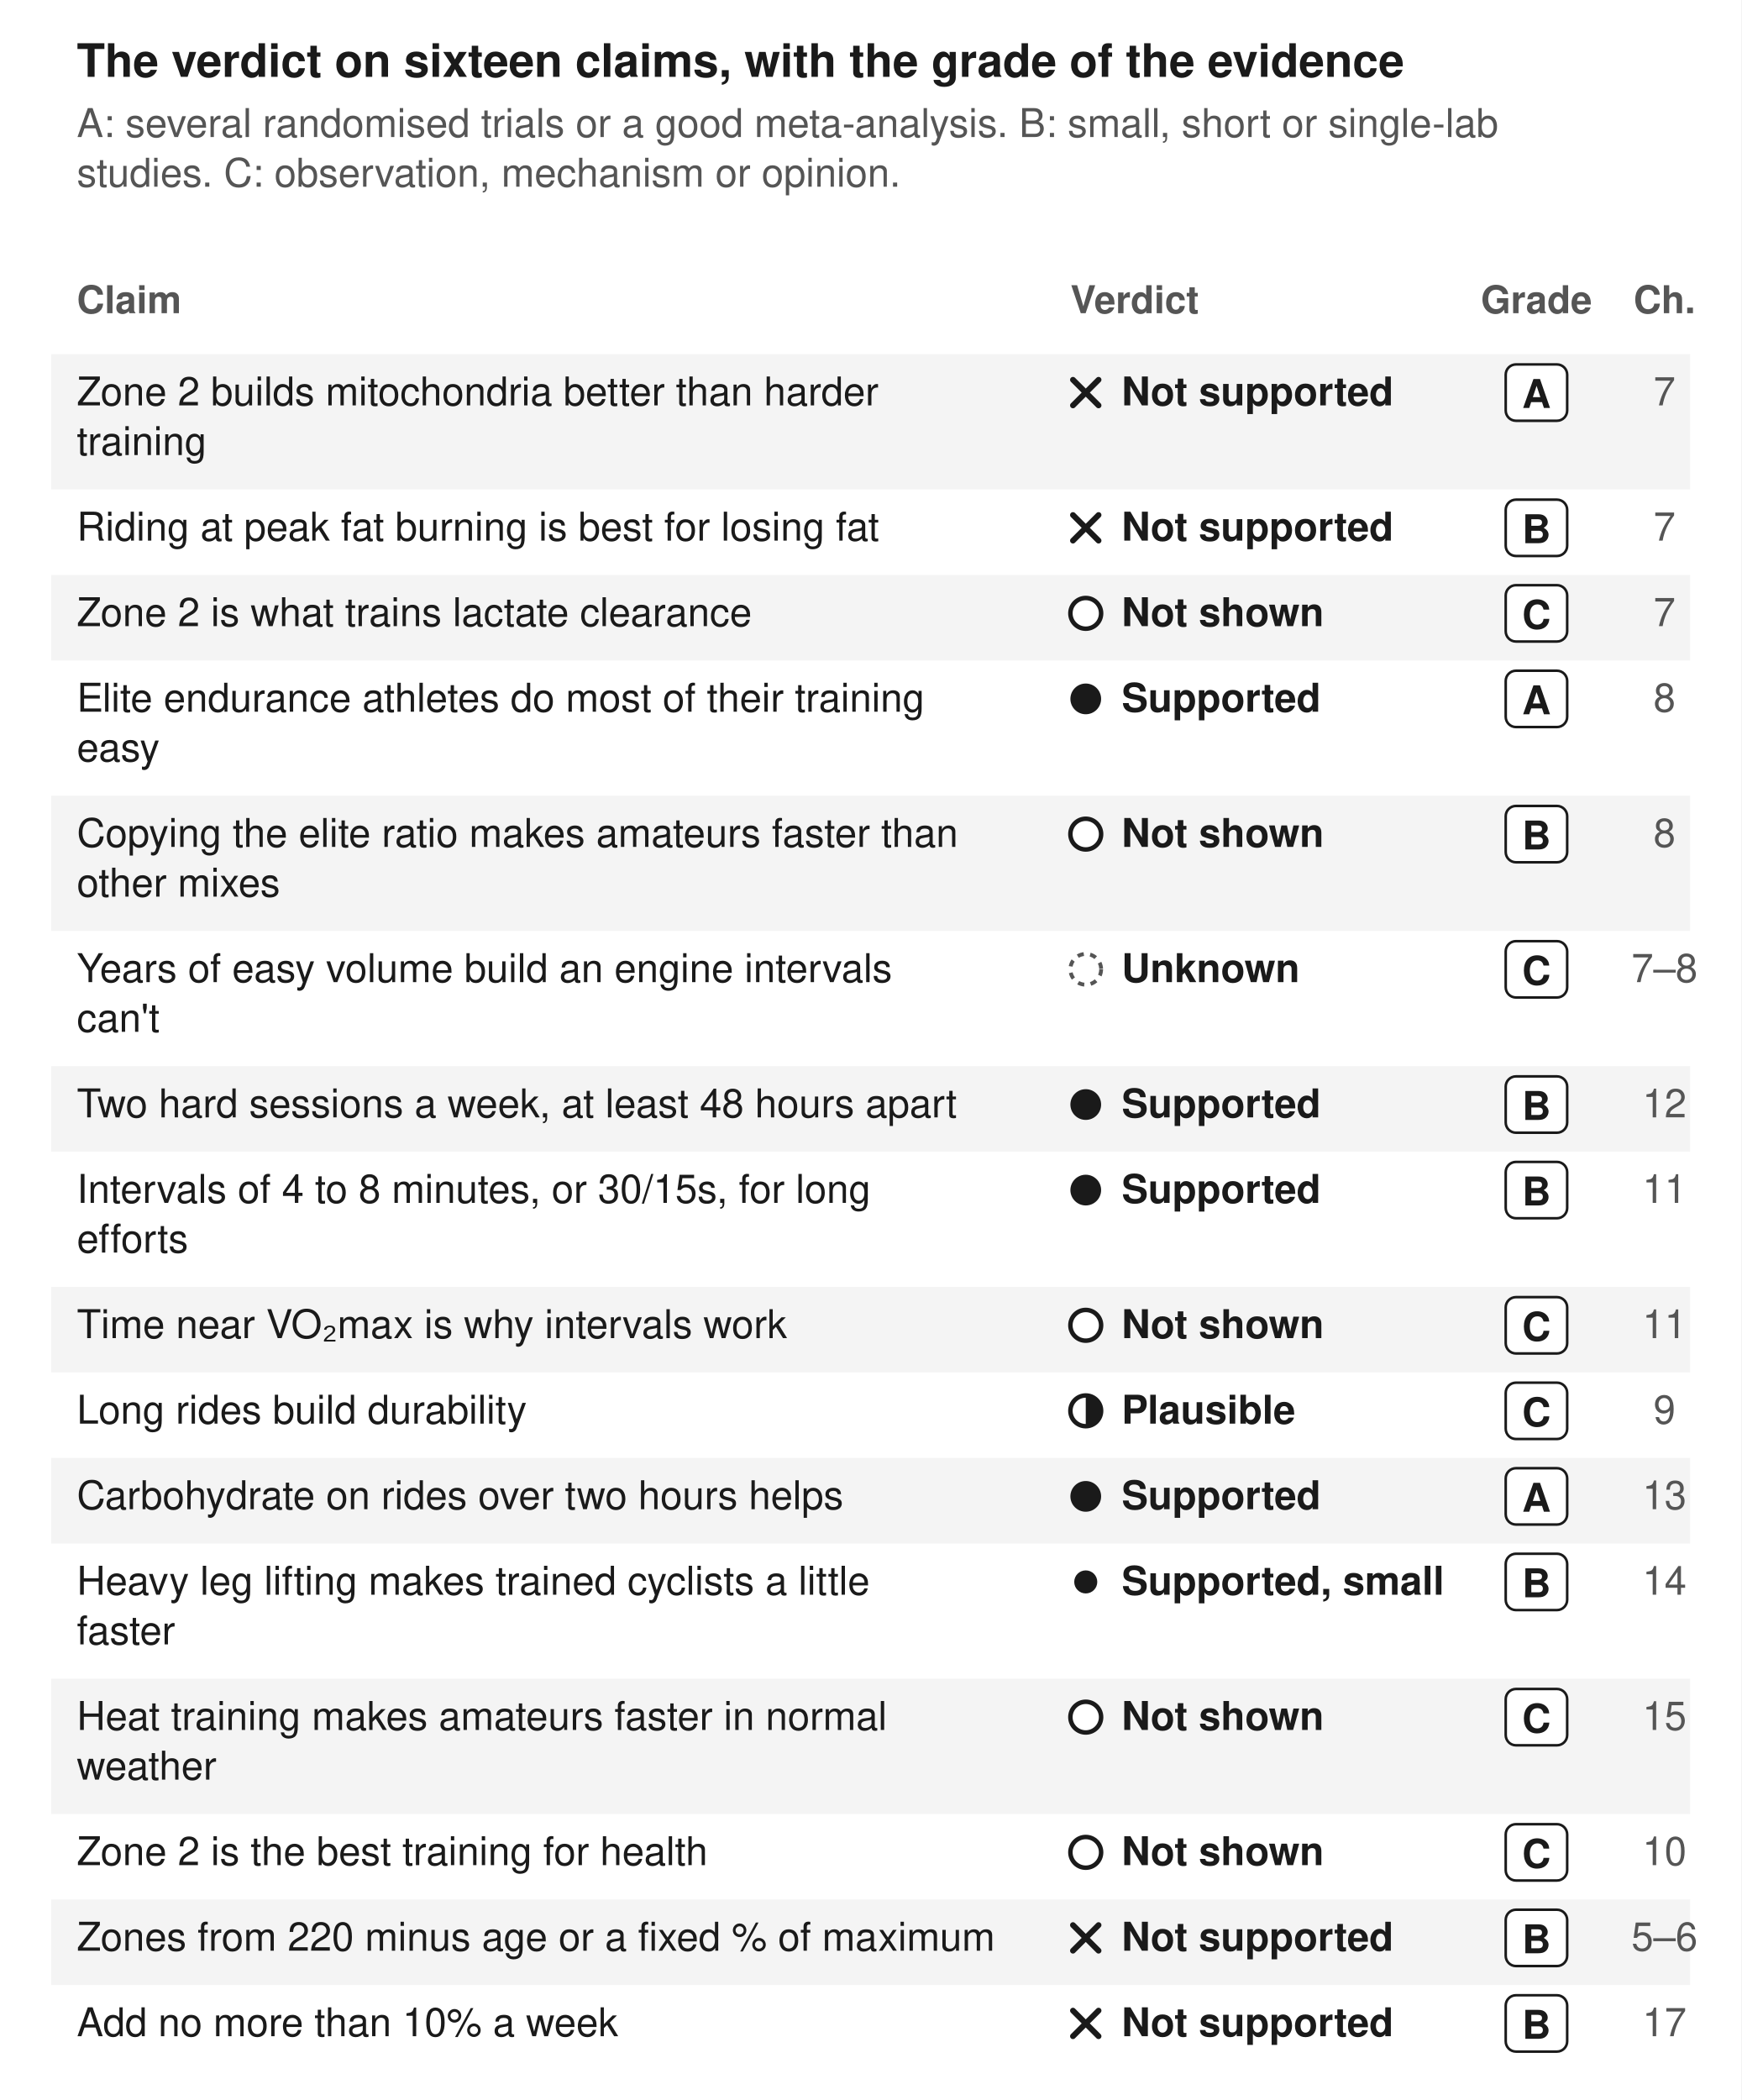
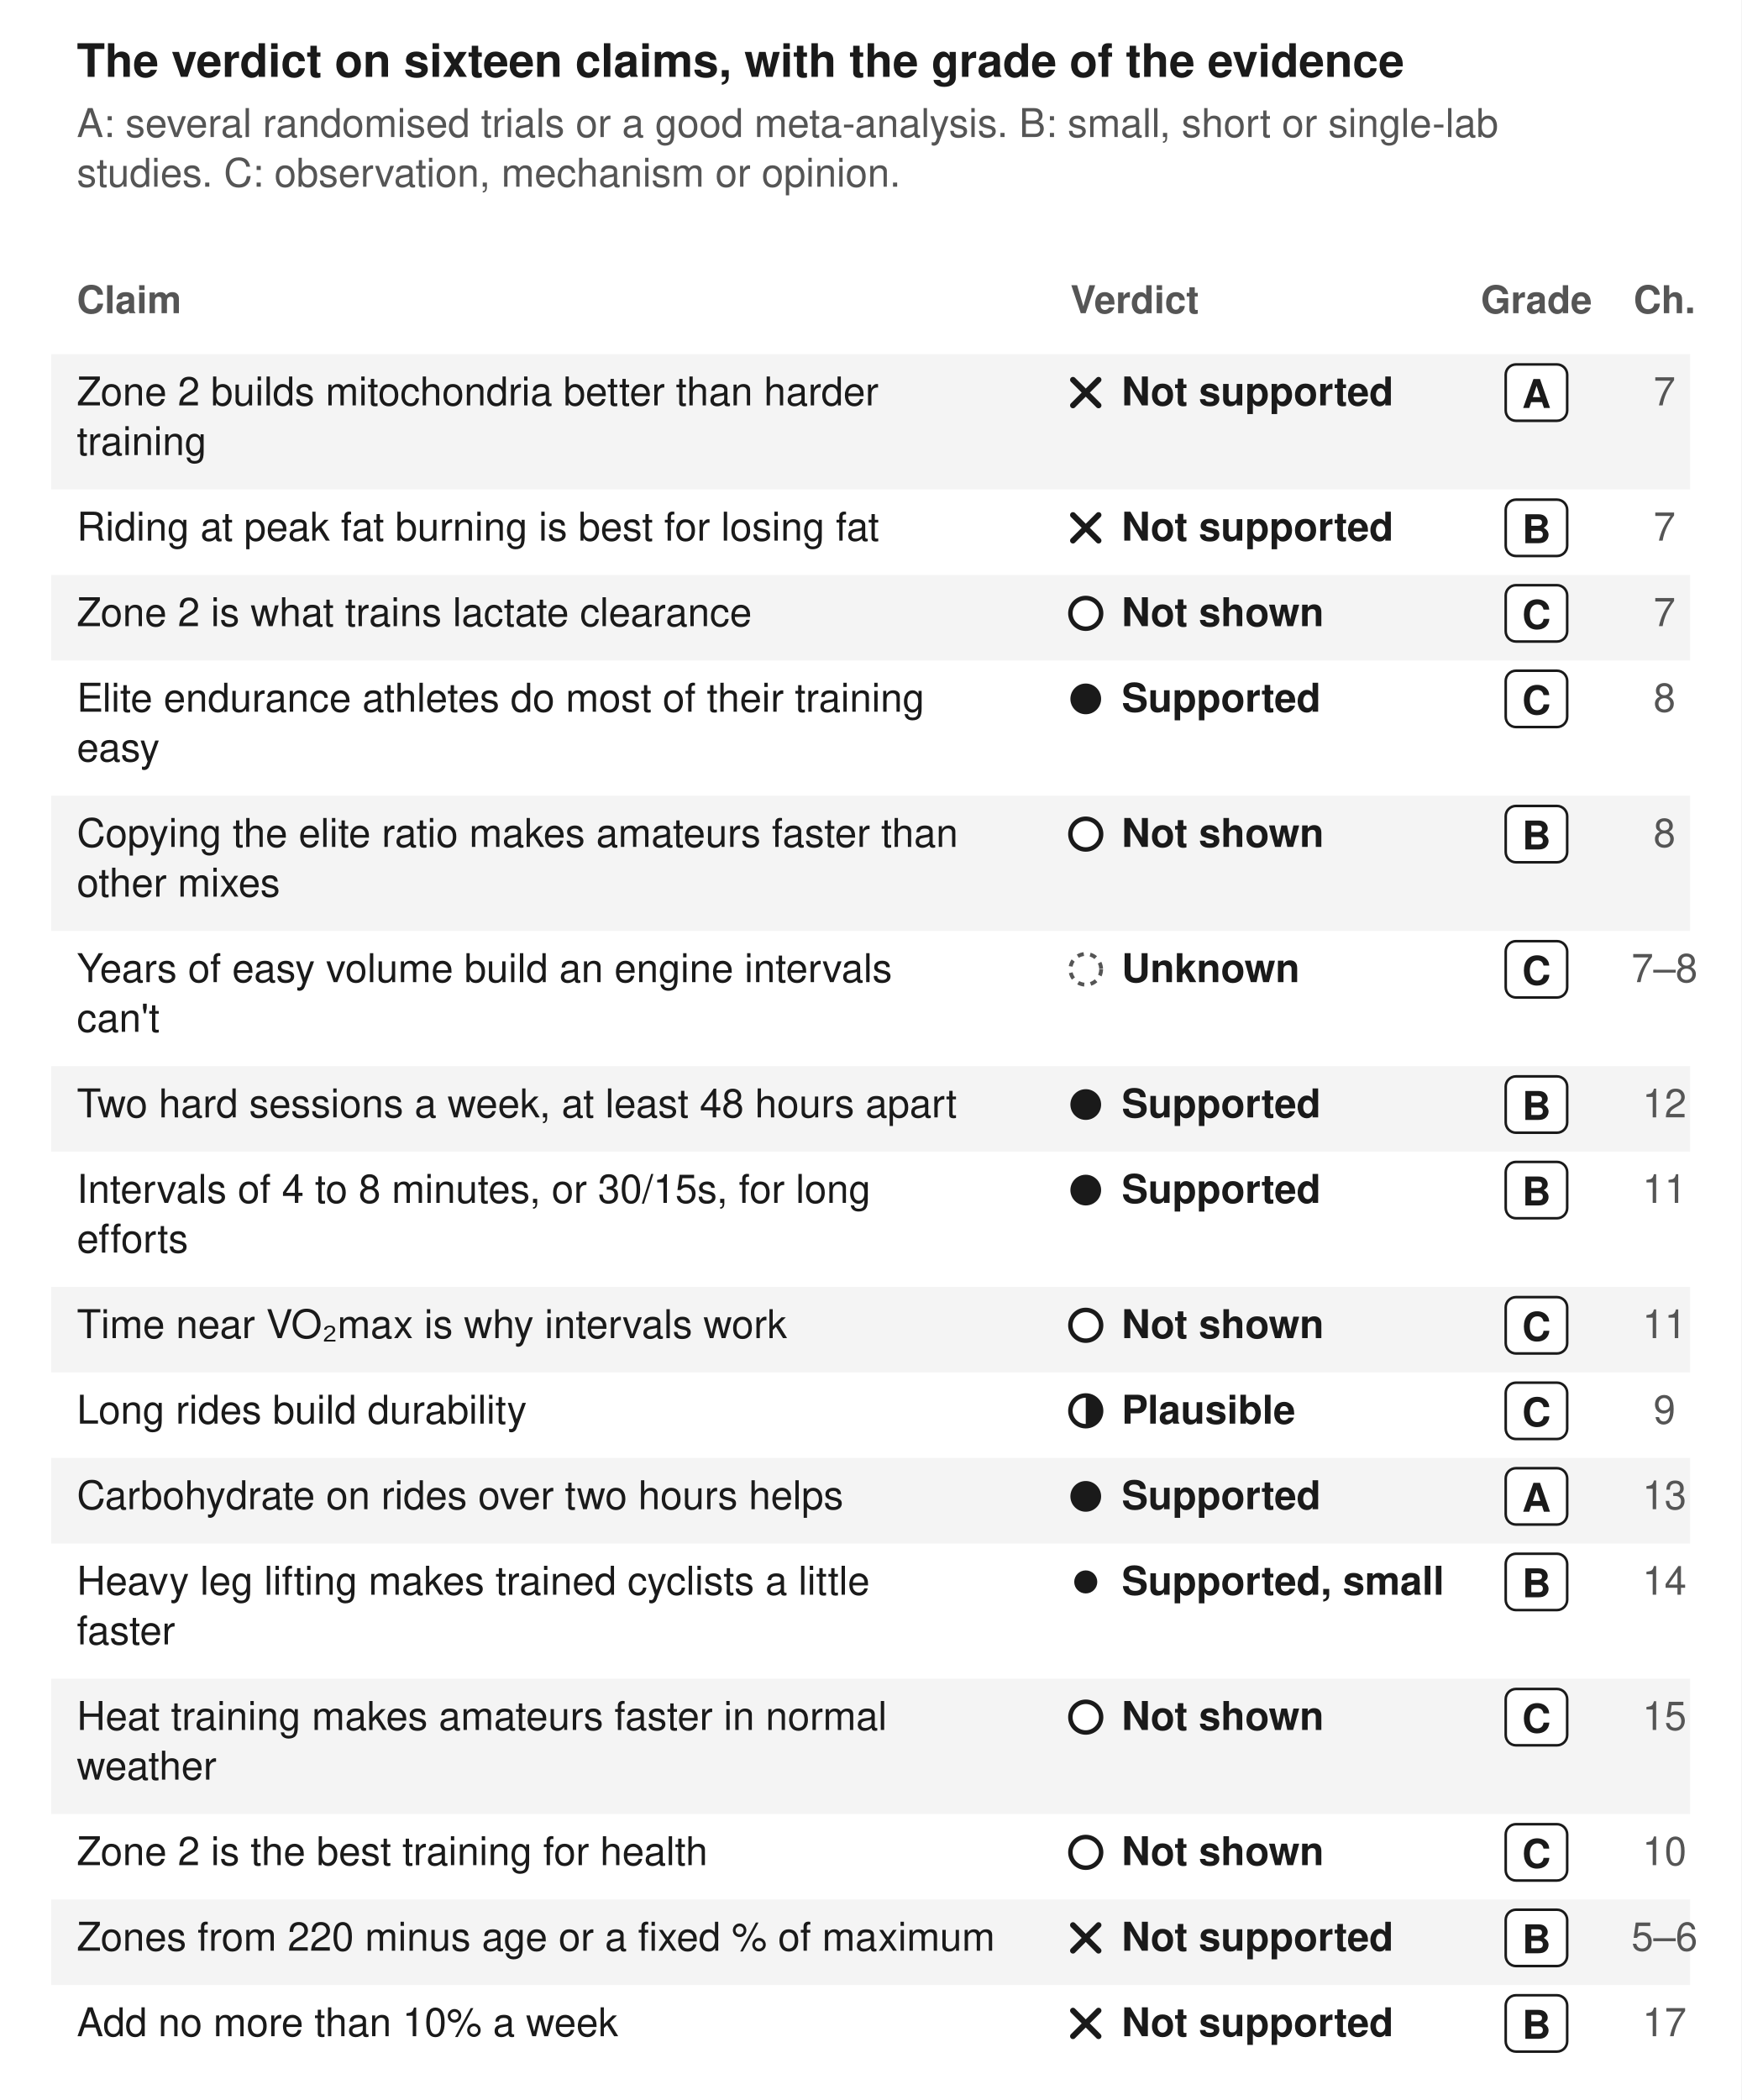
- <svg xmlns="http://www.w3.org/2000/svg" viewBox="0 0 680 820" width="680" height="820" role="img" aria-label="A table of sixteen claims with verdicts and grades. Zone 2 builds mitochondria better than harder training: Not supported, grade A; Riding at peak fat burning is best for losing fat: Not supported, grade B; Zone 2 is what trains lactate clearance: Not shown, grade C; Elite endurance athletes do most of their training easy: Supported, grade A; Copying the elite ratio makes amateurs faster than other mixes: Not shown, grade B; Years of easy volume build an engine intervals can't: Unknown, grade C; Two hard sessions a week, at least 48 hours apart: Supported, grade B; Intervals of 4 to 8 minutes, or 30/15s, for long efforts: Supported, grade B; Time near VO₂max is why intervals work: Not shown, grade C; Long rides build durability: Plausible, grade C; Carbohydrate on rides over two hours helps: Supported, grade A; Heavy leg lifting makes trained cyclists a little faster: Supported, small, grade B; Heat training makes amateurs faster in normal weather: Not shown, grade C; Zone 2 is the best training for health: Not shown, grade C; Zones from 220 minus age or a fixed % of maximum: Not supported, grade B; Add no more than 10% a week: Not supported, grade B">
+ <svg xmlns="http://www.w3.org/2000/svg" viewBox="0 0 680 820" width="680" height="820" role="img" aria-label="A table of sixteen claims with verdicts and grades. Zone 2 builds mitochondria better than harder training: Not supported, grade A; Riding at peak fat burning is best for losing fat: Not supported, grade B; Zone 2 is what trains lactate clearance: Not shown, grade C; Elite endurance athletes do most of their training easy: Supported, grade C; Copying the elite ratio makes amateurs faster than other mixes: Not shown, grade B; Years of easy volume build an engine intervals can't: Unknown, grade C; Two hard sessions a week, at least 48 hours apart: Supported, grade B; Intervals of 4 to 8 minutes, or 30/15s, for long efforts: Supported, grade B; Time near VO₂max is why intervals work: Not shown, grade C; Long rides build durability: Plausible, grade C; Carbohydrate on rides over two hours helps: Supported, grade A; Heavy leg lifting makes trained cyclists a little faster: Supported, small, grade B; Heat training makes amateurs faster in normal weather: Not shown, grade C; Zone 2 is the best training for health: Not shown, grade C; Zones from 220 minus age or a fixed % of maximum: Not supported, grade B; Add no more than 10% a week: Not supported, grade B">
  <rect width="680" height="820" fill="#ffffff" />
  <text x="30.0" y="30.0" font-family="IBM Plex Sans, Helvetica, Arial, sans-serif" font-size="18" fill="#1a1a1a" text-anchor="start" font-weight="600">The verdict on sixteen claims, with the grade of the evidence</text>
  <text x="30.0" y="53.5" font-family="IBM Plex Sans, Helvetica, Arial, sans-serif" font-size="15.5" fill="#555555" text-anchor="start" font-weight="400">A: several randomised trials or a good meta-analysis. B: small, short or single-lab</text>
  <text x="30.0" y="72.9" font-family="IBM Plex Sans, Helvetica, Arial, sans-serif" font-size="15.5" fill="#555555" text-anchor="start" font-weight="400">studies. C: observation, mechanism or opinion.</text>
  <text x="30.0" y="122.3" font-family="IBM Plex Sans, Helvetica, Arial, sans-serif" font-size="15" fill="#555555" text-anchor="start" font-weight="600">Claim</text>
  <text x="418.0" y="122.3" font-family="IBM Plex Sans, Helvetica, Arial, sans-serif" font-size="15" fill="#555555" text-anchor="start" font-weight="600">Verdict</text>
  <text x="600.0" y="122.3" font-family="IBM Plex Sans, Helvetica, Arial, sans-serif" font-size="15" fill="#555555" text-anchor="middle" font-weight="600">Grade</text>
  <text x="650.0" y="122.3" font-family="IBM Plex Sans, Helvetica, Arial, sans-serif" font-size="15" fill="#555555" text-anchor="middle" font-weight="600">Ch.</text>
  <rect x="20" y="138.3" width="640" height="52.8" fill="#f4f4f4" />
  <text x="30.0" y="158.3" font-family="IBM Plex Sans, Helvetica, Arial, sans-serif" font-size="15.5" fill="#1a1a1a" text-anchor="start" font-weight="400">Zone 2 builds mitochondria better than harder</text>
  <text x="30.0" y="177.7" font-family="IBM Plex Sans, Helvetica, Arial, sans-serif" font-size="15.5" fill="#1a1a1a" text-anchor="start" font-weight="400">training</text>
  <path d="M419,148.3 L429,158.3 M429,148.3 L419,158.3" stroke="#1a1a1a" stroke-width="2.25" stroke-linecap="round" />
  <text x="438.0" y="158.3" font-family="IBM Plex Sans, Helvetica, Arial, sans-serif" font-size="15.5" fill="#1a1a1a" text-anchor="start" font-weight="600">Not supported</text>
  <rect x="588" y="142.3" width="24" height="22" rx="4" fill="#ffffff" stroke="#1a1a1a" stroke-width="1" />
  <text x="600.0" y="159.3" font-family="IBM Plex Sans, Helvetica, Arial, sans-serif" font-size="15.5" fill="#1a1a1a" text-anchor="middle" font-weight="600">A</text>
  <text x="650.0" y="158.3" font-family="IBM Plex Sans, Helvetica, Arial, sans-serif" font-size="15.5" fill="#555555" text-anchor="middle" font-weight="400">7</text>
  <text x="30.0" y="211.1" font-family="IBM Plex Sans, Helvetica, Arial, sans-serif" font-size="15.5" fill="#1a1a1a" text-anchor="start" font-weight="400">Riding at peak fat burning is best for losing fat</text>
  <path d="M419,201.1 L429,211.1 M429,201.1 L419,211.1" stroke="#1a1a1a" stroke-width="2.25" stroke-linecap="round" />
  <text x="438.0" y="211.1" font-family="IBM Plex Sans, Helvetica, Arial, sans-serif" font-size="15.5" fill="#1a1a1a" text-anchor="start" font-weight="600">Not supported</text>
  <rect x="588" y="195.1" width="24" height="22" rx="4" fill="#ffffff" stroke="#1a1a1a" stroke-width="1" />
  <text x="600.0" y="212.1" font-family="IBM Plex Sans, Helvetica, Arial, sans-serif" font-size="15.5" fill="#1a1a1a" text-anchor="middle" font-weight="600">B</text>
  <text x="650.0" y="211.1" font-family="IBM Plex Sans, Helvetica, Arial, sans-serif" font-size="15.5" fill="#555555" text-anchor="middle" font-weight="400">7</text>
  <rect x="20" y="224.5" width="640" height="33.4" fill="#f4f4f4" />
  <text x="30.0" y="244.5" font-family="IBM Plex Sans, Helvetica, Arial, sans-serif" font-size="15.5" fill="#1a1a1a" text-anchor="start" font-weight="400">Zone 2 is what trains lactate clearance</text>
  <circle cx="424" cy="239.5" r="6" fill="#ffffff" stroke="#1a1a1a" stroke-width="1.75" />
  <text x="438.0" y="244.5" font-family="IBM Plex Sans, Helvetica, Arial, sans-serif" font-size="15.5" fill="#1a1a1a" text-anchor="start" font-weight="600">Not shown</text>
  <rect x="588" y="228.5" width="24" height="22" rx="4" fill="#ffffff" stroke="#1a1a1a" stroke-width="1" />
  <text x="600.0" y="245.5" font-family="IBM Plex Sans, Helvetica, Arial, sans-serif" font-size="15.5" fill="#1a1a1a" text-anchor="middle" font-weight="600">C</text>
  <text x="650.0" y="244.5" font-family="IBM Plex Sans, Helvetica, Arial, sans-serif" font-size="15.5" fill="#555555" text-anchor="middle" font-weight="400">7</text>
  <text x="30.0" y="277.9" font-family="IBM Plex Sans, Helvetica, Arial, sans-serif" font-size="15.5" fill="#1a1a1a" text-anchor="start" font-weight="400">Elite endurance athletes do most of their training</text>
  <text x="30.0" y="297.3" font-family="IBM Plex Sans, Helvetica, Arial, sans-serif" font-size="15.5" fill="#1a1a1a" text-anchor="start" font-weight="400">easy</text>
  <circle cx="424" cy="272.9" r="6" fill="#1a1a1a" />
  <text x="438.0" y="277.9" font-family="IBM Plex Sans, Helvetica, Arial, sans-serif" font-size="15.5" fill="#1a1a1a" text-anchor="start" font-weight="600">Supported</text>
  <rect x="588" y="261.9" width="24" height="22" rx="4" fill="#ffffff" stroke="#1a1a1a" stroke-width="1" />
-   <text x="600.0" y="278.9" font-family="IBM Plex Sans, Helvetica, Arial, sans-serif" font-size="15.5" fill="#1a1a1a" text-anchor="middle" font-weight="600">A</text>
+   <text x="600.0" y="278.9" font-family="IBM Plex Sans, Helvetica, Arial, sans-serif" font-size="15.5" fill="#1a1a1a" text-anchor="middle" font-weight="600">C</text>
  <text x="650.0" y="277.9" font-family="IBM Plex Sans, Helvetica, Arial, sans-serif" font-size="15.5" fill="#555555" text-anchor="middle" font-weight="400">8</text>
  <rect x="20" y="310.7" width="640" height="52.8" fill="#f4f4f4" />
  <text x="30.0" y="330.7" font-family="IBM Plex Sans, Helvetica, Arial, sans-serif" font-size="15.5" fill="#1a1a1a" text-anchor="start" font-weight="400">Copying the elite ratio makes amateurs faster than</text>
  <text x="30.0" y="350.1" font-family="IBM Plex Sans, Helvetica, Arial, sans-serif" font-size="15.5" fill="#1a1a1a" text-anchor="start" font-weight="400">other mixes</text>
  <circle cx="424" cy="325.7" r="6" fill="#ffffff" stroke="#1a1a1a" stroke-width="1.75" />
  <text x="438.0" y="330.7" font-family="IBM Plex Sans, Helvetica, Arial, sans-serif" font-size="15.5" fill="#1a1a1a" text-anchor="start" font-weight="600">Not shown</text>
  <rect x="588" y="314.7" width="24" height="22" rx="4" fill="#ffffff" stroke="#1a1a1a" stroke-width="1" />
  <text x="600.0" y="331.7" font-family="IBM Plex Sans, Helvetica, Arial, sans-serif" font-size="15.5" fill="#1a1a1a" text-anchor="middle" font-weight="600">B</text>
  <text x="650.0" y="330.7" font-family="IBM Plex Sans, Helvetica, Arial, sans-serif" font-size="15.5" fill="#555555" text-anchor="middle" font-weight="400">8</text>
  <text x="30.0" y="383.5" font-family="IBM Plex Sans, Helvetica, Arial, sans-serif" font-size="15.5" fill="#1a1a1a" text-anchor="start" font-weight="400">Years of easy volume build an engine intervals</text>
  <text x="30.0" y="402.9" font-family="IBM Plex Sans, Helvetica, Arial, sans-serif" font-size="15.5" fill="#1a1a1a" text-anchor="start" font-weight="400">can't</text>
  <circle cx="424" cy="378.5" r="6" fill="#ffffff" stroke="#555555" stroke-width="1.5" stroke-dasharray="2.5 2.5" />
  <text x="438.0" y="383.5" font-family="IBM Plex Sans, Helvetica, Arial, sans-serif" font-size="15.5" fill="#1a1a1a" text-anchor="start" font-weight="600">Unknown</text>
  <rect x="588" y="367.5" width="24" height="22" rx="4" fill="#ffffff" stroke="#1a1a1a" stroke-width="1" />
  <text x="600.0" y="384.5" font-family="IBM Plex Sans, Helvetica, Arial, sans-serif" font-size="15.5" fill="#1a1a1a" text-anchor="middle" font-weight="600">C</text>
  <text x="650.0" y="383.5" font-family="IBM Plex Sans, Helvetica, Arial, sans-serif" font-size="15.5" fill="#555555" text-anchor="middle" font-weight="400">7–8</text>
  <rect x="20" y="416.3" width="640" height="33.4" fill="#f4f4f4" />
  <text x="30.0" y="436.3" font-family="IBM Plex Sans, Helvetica, Arial, sans-serif" font-size="15.5" fill="#1a1a1a" text-anchor="start" font-weight="400">Two hard sessions a week, at least 48 hours apart</text>
  <circle cx="424" cy="431.3" r="6" fill="#1a1a1a" />
  <text x="438.0" y="436.3" font-family="IBM Plex Sans, Helvetica, Arial, sans-serif" font-size="15.5" fill="#1a1a1a" text-anchor="start" font-weight="600">Supported</text>
  <rect x="588" y="420.3" width="24" height="22" rx="4" fill="#ffffff" stroke="#1a1a1a" stroke-width="1" />
  <text x="600.0" y="437.3" font-family="IBM Plex Sans, Helvetica, Arial, sans-serif" font-size="15.5" fill="#1a1a1a" text-anchor="middle" font-weight="600">B</text>
  <text x="650.0" y="436.3" font-family="IBM Plex Sans, Helvetica, Arial, sans-serif" font-size="15.5" fill="#555555" text-anchor="middle" font-weight="400">12</text>
  <text x="30.0" y="469.7" font-family="IBM Plex Sans, Helvetica, Arial, sans-serif" font-size="15.5" fill="#1a1a1a" text-anchor="start" font-weight="400">Intervals of 4 to 8 minutes, or 30/15s, for long</text>
  <text x="30.0" y="489.1" font-family="IBM Plex Sans, Helvetica, Arial, sans-serif" font-size="15.5" fill="#1a1a1a" text-anchor="start" font-weight="400">efforts</text>
  <circle cx="424" cy="464.7" r="6" fill="#1a1a1a" />
  <text x="438.0" y="469.7" font-family="IBM Plex Sans, Helvetica, Arial, sans-serif" font-size="15.5" fill="#1a1a1a" text-anchor="start" font-weight="600">Supported</text>
  <rect x="588" y="453.7" width="24" height="22" rx="4" fill="#ffffff" stroke="#1a1a1a" stroke-width="1" />
  <text x="600.0" y="470.7" font-family="IBM Plex Sans, Helvetica, Arial, sans-serif" font-size="15.5" fill="#1a1a1a" text-anchor="middle" font-weight="600">B</text>
  <text x="650.0" y="469.7" font-family="IBM Plex Sans, Helvetica, Arial, sans-serif" font-size="15.5" fill="#555555" text-anchor="middle" font-weight="400">11</text>
  <rect x="20" y="502.5" width="640" height="33.4" fill="#f4f4f4" />
  <text x="30.0" y="522.5" font-family="IBM Plex Sans, Helvetica, Arial, sans-serif" font-size="15.5" fill="#1a1a1a" text-anchor="start" font-weight="400">Time near VO₂max is why intervals work</text>
  <circle cx="424" cy="517.5" r="6" fill="#ffffff" stroke="#1a1a1a" stroke-width="1.75" />
  <text x="438.0" y="522.5" font-family="IBM Plex Sans, Helvetica, Arial, sans-serif" font-size="15.5" fill="#1a1a1a" text-anchor="start" font-weight="600">Not shown</text>
  <rect x="588" y="506.5" width="24" height="22" rx="4" fill="#ffffff" stroke="#1a1a1a" stroke-width="1" />
  <text x="600.0" y="523.5" font-family="IBM Plex Sans, Helvetica, Arial, sans-serif" font-size="15.5" fill="#1a1a1a" text-anchor="middle" font-weight="600">C</text>
  <text x="650.0" y="522.5" font-family="IBM Plex Sans, Helvetica, Arial, sans-serif" font-size="15.5" fill="#555555" text-anchor="middle" font-weight="400">11</text>
  <text x="30.0" y="555.9" font-family="IBM Plex Sans, Helvetica, Arial, sans-serif" font-size="15.5" fill="#1a1a1a" text-anchor="start" font-weight="400">Long rides build durability</text>
  <circle cx="424" cy="550.9" r="6" fill="#ffffff" stroke="#1a1a1a" stroke-width="1.75" />
  <path d="M424,544.9 a6,6 0 0 1 0,12 z" fill="#1a1a1a" />
  <text x="438.0" y="555.9" font-family="IBM Plex Sans, Helvetica, Arial, sans-serif" font-size="15.5" fill="#1a1a1a" text-anchor="start" font-weight="600">Plausible</text>
  <rect x="588" y="539.9" width="24" height="22" rx="4" fill="#ffffff" stroke="#1a1a1a" stroke-width="1" />
  <text x="600.0" y="556.9" font-family="IBM Plex Sans, Helvetica, Arial, sans-serif" font-size="15.5" fill="#1a1a1a" text-anchor="middle" font-weight="600">C</text>
  <text x="650.0" y="555.9" font-family="IBM Plex Sans, Helvetica, Arial, sans-serif" font-size="15.5" fill="#555555" text-anchor="middle" font-weight="400">9</text>
  <rect x="20" y="569.3" width="640" height="33.4" fill="#f4f4f4" />
  <text x="30.0" y="589.3" font-family="IBM Plex Sans, Helvetica, Arial, sans-serif" font-size="15.5" fill="#1a1a1a" text-anchor="start" font-weight="400">Carbohydrate on rides over two hours helps</text>
  <circle cx="424" cy="584.3" r="6" fill="#1a1a1a" />
  <text x="438.0" y="589.3" font-family="IBM Plex Sans, Helvetica, Arial, sans-serif" font-size="15.5" fill="#1a1a1a" text-anchor="start" font-weight="600">Supported</text>
  <rect x="588" y="573.3" width="24" height="22" rx="4" fill="#ffffff" stroke="#1a1a1a" stroke-width="1" />
  <text x="600.0" y="590.3" font-family="IBM Plex Sans, Helvetica, Arial, sans-serif" font-size="15.5" fill="#1a1a1a" text-anchor="middle" font-weight="600">A</text>
  <text x="650.0" y="589.3" font-family="IBM Plex Sans, Helvetica, Arial, sans-serif" font-size="15.5" fill="#555555" text-anchor="middle" font-weight="400">13</text>
  <text x="30.0" y="622.7" font-family="IBM Plex Sans, Helvetica, Arial, sans-serif" font-size="15.5" fill="#1a1a1a" text-anchor="start" font-weight="400">Heavy leg lifting makes trained cyclists a little</text>
  <text x="30.0" y="642.1" font-family="IBM Plex Sans, Helvetica, Arial, sans-serif" font-size="15.5" fill="#1a1a1a" text-anchor="start" font-weight="400">faster</text>
  <circle cx="424" cy="617.7" r="4.5" fill="#1a1a1a" />
  <text x="438.0" y="622.7" font-family="IBM Plex Sans, Helvetica, Arial, sans-serif" font-size="15.5" fill="#1a1a1a" text-anchor="start" font-weight="600">Supported, small</text>
  <rect x="588" y="606.7" width="24" height="22" rx="4" fill="#ffffff" stroke="#1a1a1a" stroke-width="1" />
  <text x="600.0" y="623.7" font-family="IBM Plex Sans, Helvetica, Arial, sans-serif" font-size="15.5" fill="#1a1a1a" text-anchor="middle" font-weight="600">B</text>
  <text x="650.0" y="622.7" font-family="IBM Plex Sans, Helvetica, Arial, sans-serif" font-size="15.5" fill="#555555" text-anchor="middle" font-weight="400">14</text>
  <rect x="20" y="655.5" width="640" height="52.8" fill="#f4f4f4" />
  <text x="30.0" y="675.5" font-family="IBM Plex Sans, Helvetica, Arial, sans-serif" font-size="15.5" fill="#1a1a1a" text-anchor="start" font-weight="400">Heat training makes amateurs faster in normal</text>
  <text x="30.0" y="694.9" font-family="IBM Plex Sans, Helvetica, Arial, sans-serif" font-size="15.5" fill="#1a1a1a" text-anchor="start" font-weight="400">weather</text>
  <circle cx="424" cy="670.5" r="6" fill="#ffffff" stroke="#1a1a1a" stroke-width="1.75" />
  <text x="438.0" y="675.5" font-family="IBM Plex Sans, Helvetica, Arial, sans-serif" font-size="15.5" fill="#1a1a1a" text-anchor="start" font-weight="600">Not shown</text>
  <rect x="588" y="659.5" width="24" height="22" rx="4" fill="#ffffff" stroke="#1a1a1a" stroke-width="1" />
  <text x="600.0" y="676.5" font-family="IBM Plex Sans, Helvetica, Arial, sans-serif" font-size="15.5" fill="#1a1a1a" text-anchor="middle" font-weight="600">C</text>
  <text x="650.0" y="675.5" font-family="IBM Plex Sans, Helvetica, Arial, sans-serif" font-size="15.5" fill="#555555" text-anchor="middle" font-weight="400">15</text>
  <text x="30.0" y="728.3" font-family="IBM Plex Sans, Helvetica, Arial, sans-serif" font-size="15.5" fill="#1a1a1a" text-anchor="start" font-weight="400">Zone 2 is the best training for health</text>
  <circle cx="424" cy="723.3" r="6" fill="#ffffff" stroke="#1a1a1a" stroke-width="1.75" />
  <text x="438.0" y="728.3" font-family="IBM Plex Sans, Helvetica, Arial, sans-serif" font-size="15.5" fill="#1a1a1a" text-anchor="start" font-weight="600">Not shown</text>
  <rect x="588" y="712.3" width="24" height="22" rx="4" fill="#ffffff" stroke="#1a1a1a" stroke-width="1" />
  <text x="600.0" y="729.3" font-family="IBM Plex Sans, Helvetica, Arial, sans-serif" font-size="15.5" fill="#1a1a1a" text-anchor="middle" font-weight="600">C</text>
  <text x="650.0" y="728.3" font-family="IBM Plex Sans, Helvetica, Arial, sans-serif" font-size="15.5" fill="#555555" text-anchor="middle" font-weight="400">10</text>
  <rect x="20" y="741.7" width="640" height="33.4" fill="#f4f4f4" />
  <text x="30.0" y="761.7" font-family="IBM Plex Sans, Helvetica, Arial, sans-serif" font-size="15.5" fill="#1a1a1a" text-anchor="start" font-weight="400">Zones from 220 minus age or a fixed % of maximum</text>
  <path d="M419,751.7 L429,761.7 M429,751.7 L419,761.7" stroke="#1a1a1a" stroke-width="2.25" stroke-linecap="round" />
  <text x="438.0" y="761.7" font-family="IBM Plex Sans, Helvetica, Arial, sans-serif" font-size="15.5" fill="#1a1a1a" text-anchor="start" font-weight="600">Not supported</text>
  <rect x="588" y="745.7" width="24" height="22" rx="4" fill="#ffffff" stroke="#1a1a1a" stroke-width="1" />
  <text x="600.0" y="762.7" font-family="IBM Plex Sans, Helvetica, Arial, sans-serif" font-size="15.5" fill="#1a1a1a" text-anchor="middle" font-weight="600">B</text>
  <text x="650.0" y="761.7" font-family="IBM Plex Sans, Helvetica, Arial, sans-serif" font-size="15.5" fill="#555555" text-anchor="middle" font-weight="400">5–6</text>
  <text x="30.0" y="795.1" font-family="IBM Plex Sans, Helvetica, Arial, sans-serif" font-size="15.5" fill="#1a1a1a" text-anchor="start" font-weight="400">Add no more than 10% a week</text>
  <path d="M419,785.1 L429,795.1 M429,785.1 L419,795.1" stroke="#1a1a1a" stroke-width="2.25" stroke-linecap="round" />
  <text x="438.0" y="795.1" font-family="IBM Plex Sans, Helvetica, Arial, sans-serif" font-size="15.5" fill="#1a1a1a" text-anchor="start" font-weight="600">Not supported</text>
  <rect x="588" y="779.1" width="24" height="22" rx="4" fill="#ffffff" stroke="#1a1a1a" stroke-width="1" />
  <text x="600.0" y="796.1" font-family="IBM Plex Sans, Helvetica, Arial, sans-serif" font-size="15.5" fill="#1a1a1a" text-anchor="middle" font-weight="600">B</text>
  <text x="650.0" y="795.1" font-family="IBM Plex Sans, Helvetica, Arial, sans-serif" font-size="15.5" fill="#555555" text-anchor="middle" font-weight="400">17</text>
</svg>
